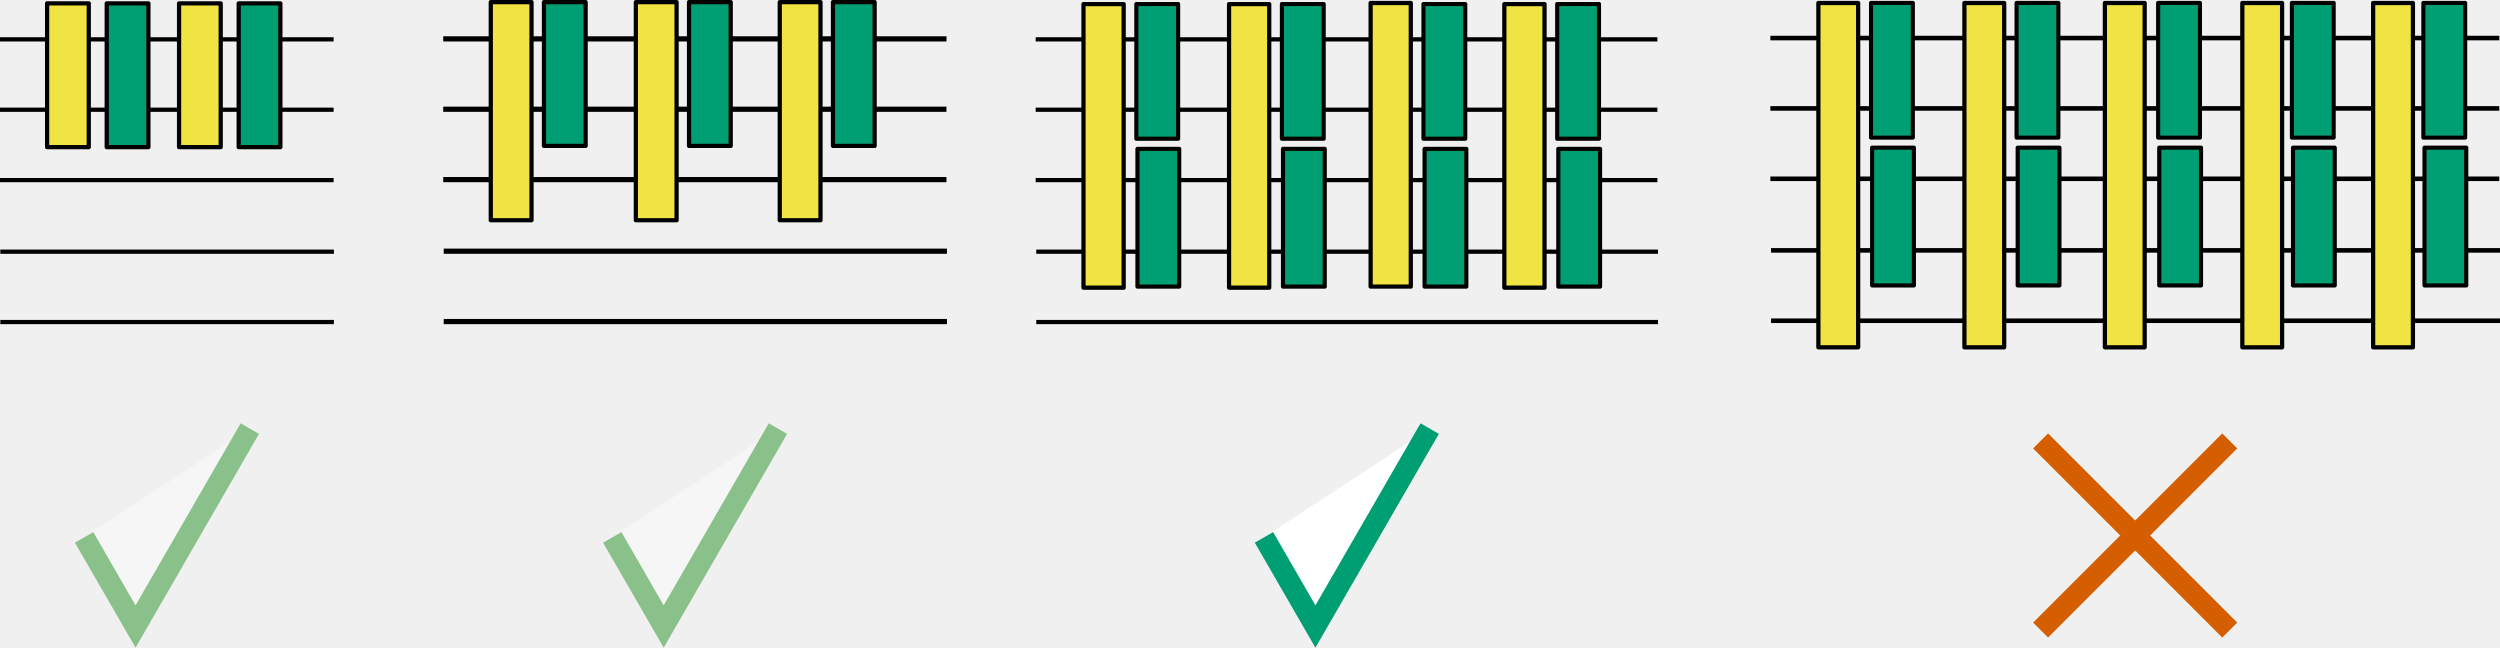
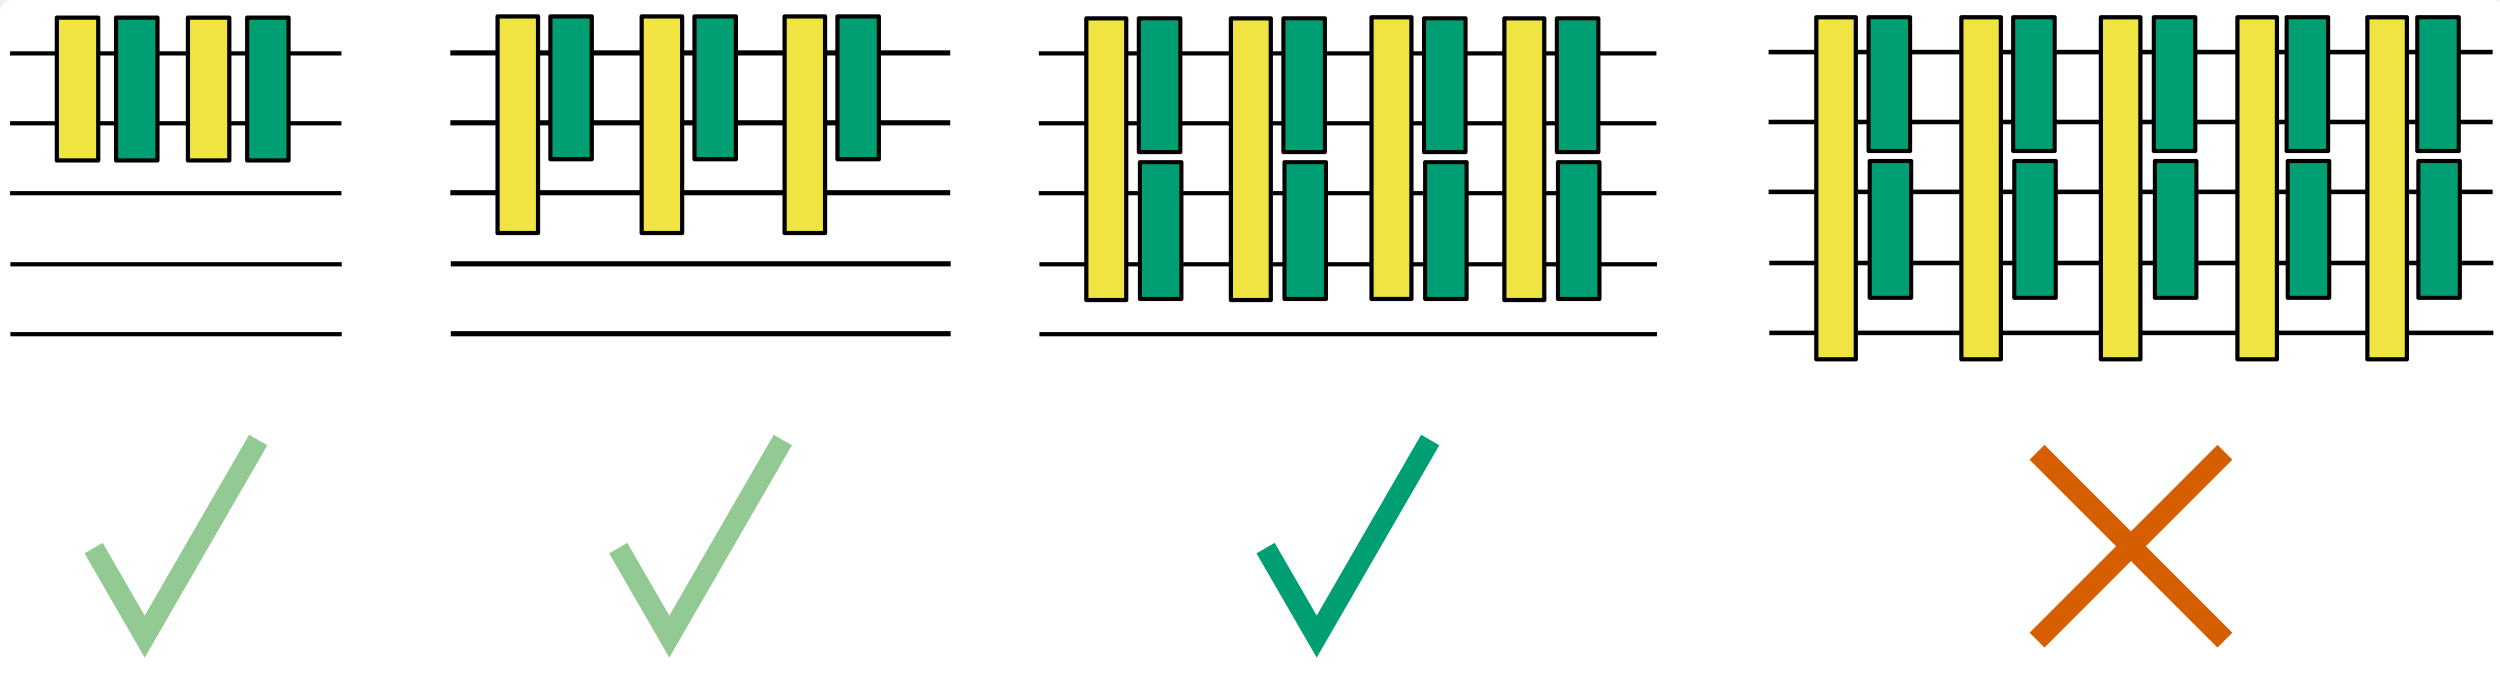
- <svg xmlns="http://www.w3.org/2000/svg" id="svg1127" version="1.1" viewBox="0 0 156.301 40.492" height="40.492mm" width="156.301mm">
+ <svg xmlns="http://www.w3.org/2000/svg" id="svg1127" version="1.1" viewBox="0 0 157.352 43.629" height="43.629mm" width="157.352mm">
  <defs id="defs1121" />
-   <g transform="translate(-20.34349,-61.09132)" id="layer1">
+   <g transform="translate(-19.71012,-60.19146)" id="layer1">
+     <rect style="opacity:1;fill:#ffffff;fill-opacity:1;stroke:#ffffff;stroke-width:1.59;stroke-linejoin:round;stroke-miterlimit:4;stroke-dasharray:none;stroke-opacity:1" id="rect1772" width="156.163" height="45.113" x="20.505" y="60.986" />
    <g transform="translate(0,0.01133953)" id="g2507">
      <path d="M 20.343,63.541 H 41.2" style="fill:none;stroke:#000000;stroke-width:0.265;stroke-linecap:butt;stroke-linejoin:miter;stroke-miterlimit:4;stroke-dasharray:none;stroke-opacity:1" id="path927-3-0-4" />
      <path d="M 20.344,67.94 H 41.2" style="fill:none;stroke:#000000;stroke-width:0.265;stroke-linecap:butt;stroke-linejoin:miter;stroke-miterlimit:4;stroke-dasharray:none;stroke-opacity:1" id="path957-6-3-6" />
      <path d="M 20.344,72.34 H 41.2" style="fill:none;stroke:#000000;stroke-width:0.265;stroke-linecap:butt;stroke-linejoin:miter;stroke-miterlimit:4;stroke-dasharray:none;stroke-opacity:1" id="path959-7-61-9" />
      <path id="path927-3-0-4-3" style="fill:none;stroke:#000000;stroke-width:0.265;stroke-linecap:butt;stroke-linejoin:miter;stroke-miterlimit:4;stroke-dasharray:none;stroke-opacity:1" d="M 20.363,76.815 H 41.22" />
      <path id="path957-6-3-6-6" style="fill:none;stroke:#000000;stroke-width:0.265;stroke-linecap:butt;stroke-linejoin:miter;stroke-miterlimit:4;stroke-dasharray:none;stroke-opacity:1" d="M 20.364,81.214 H 41.22" />
      <rect y="61.29" x="31.538" height="8.989" width="2.605" id="rect1924-3" style="opacity:1;fill:#f0e442;fill-opacity:1;stroke:#000000;stroke-width:0.265;stroke-linejoin:round" />
      <rect style="fill:#009e73;fill-opacity:1;stroke:#000000;stroke-width:0.265;stroke-linejoin:round" id="rect1924-3-6" width="2.605" height="8.989" x="35.267" y="61.29" />
      <rect style="opacity:1;fill:#f0e442;fill-opacity:1;stroke:#000000;stroke-width:0.265;stroke-linejoin:round" id="rect1924-3-9" width="2.605" height="8.989" x="23.288" y="61.29" />
      <rect y="61.29" x="27.016" height="8.989" width="2.605" id="rect1924-3-6-1" style="fill:#009e73;fill-opacity:1;stroke:#000000;stroke-width:0.265;stroke-linejoin:round" />
    </g>
    <g transform="translate(-2.645833,-0.1169683)" id="g2520">
      <path id="path927-3-0-4-2" style="fill:none;stroke:#000000;stroke-width:0.325;stroke-linecap:butt;stroke-linejoin:miter;stroke-miterlimit:4;stroke-dasharray:none;stroke-opacity:1" d="M 50.7,63.639 H 82.164" />
      <path id="path957-6-3-6-7" style="fill:none;stroke:#000000;stroke-width:0.325;stroke-linecap:butt;stroke-linejoin:miter;stroke-miterlimit:4;stroke-dasharray:none;stroke-opacity:1" d="M 50.7,68.038 H 82.163" />
      <path id="path959-7-61-9-0" style="fill:none;stroke:#000000;stroke-width:0.325;stroke-linecap:butt;stroke-linejoin:miter;stroke-miterlimit:4;stroke-dasharray:none;stroke-opacity:1" d="M 50.7,72.438 H 82.163" />
      <path d="M 50.73,76.913 H 82.194" style="fill:none;stroke:#000000;stroke-width:0.325;stroke-linecap:butt;stroke-linejoin:miter;stroke-miterlimit:4;stroke-dasharray:none;stroke-opacity:1" id="path927-3-0-4-3-9" />
      <path d="M 50.73,81.313 H 82.194" style="fill:none;stroke:#000000;stroke-width:0.325;stroke-linecap:butt;stroke-linejoin:miter;stroke-miterlimit:4;stroke-dasharray:none;stroke-opacity:1" id="path957-6-3-6-6-3" />
      <rect style="fill:#009e73;fill-opacity:1;stroke:#000000;stroke-width:0.265;stroke-linejoin:round" id="rect1924-3-0" width="2.605" height="8.989" x="56.998" y="61.341" />
      <rect y="61.341" x="53.673" height="13.636" width="2.547" id="rect1924-3-9-6" style="fill:#f0e442;fill-opacity:1;stroke:#000000;stroke-width:0.265;stroke-linejoin:round;stroke-miterlimit:4;stroke-dasharray:none" />
      <rect y="61.341" x="66.068" height="8.989" width="2.605" id="rect1924-3-0-7" style="fill:#009e73;fill-opacity:1;stroke:#000000;stroke-width:0.265;stroke-linejoin:round" />
      <rect style="fill:#f0e442;fill-opacity:1;stroke:#000000;stroke-width:0.265;stroke-linejoin:round;stroke-miterlimit:4;stroke-dasharray:none" id="rect1924-3-9-6-9" width="2.547" height="13.636" x="62.743" y="61.341" />
      <rect style="fill:#009e73;fill-opacity:1;stroke:#000000;stroke-width:0.265;stroke-linejoin:round" id="rect1924-3-0-7-2" width="2.605" height="8.989" x="75.066" y="61.341" />
      <rect y="61.341" x="71.74" height="13.636" width="2.547" id="rect1924-3-9-6-9-0" style="fill:#f0e442;fill-opacity:1;stroke:#000000;stroke-width:0.265;stroke-linejoin:round;stroke-miterlimit:4;stroke-dasharray:none" />
    </g>
    <g transform="translate(-6.35,-0.09667431)" id="g2539">
      <path d="M 91.444,63.649 H 130.315" style="fill:none;stroke:#000000;stroke-width:0.265;stroke-linecap:butt;stroke-linejoin:miter;stroke-miterlimit:4;stroke-dasharray:none;stroke-opacity:1" id="path927-3-0-4-2-2" />
      <path d="M 91.444,68.048 H 130.314" style="fill:none;stroke:#000000;stroke-width:0.265;stroke-linecap:butt;stroke-linejoin:miter;stroke-miterlimit:4;stroke-dasharray:none;stroke-opacity:1" id="path957-6-3-6-7-3" />
      <path d="M 91.444,72.448 H 130.314" style="fill:none;stroke:#000000;stroke-width:0.265;stroke-linecap:butt;stroke-linejoin:miter;stroke-miterlimit:4;stroke-dasharray:none;stroke-opacity:1" id="path959-7-61-9-0-7" />
      <path id="path927-3-0-4-3-9-5" style="fill:none;stroke:#000000;stroke-width:0.265;stroke-linecap:butt;stroke-linejoin:miter;stroke-miterlimit:4;stroke-dasharray:none;stroke-opacity:1" d="M 91.481,76.923 H 130.352" />
      <path id="path957-6-3-6-6-3-9" style="fill:none;stroke:#000000;stroke-width:0.265;stroke-linecap:butt;stroke-linejoin:miter;stroke-miterlimit:4;stroke-dasharray:none;stroke-opacity:1" d="m 91.481,81.322 h 38.87" />
      <rect y="61.44" x="97.738" height="8.422" width="2.613" id="rect1924-3-0-2" style="fill:#009e73;fill-opacity:1;stroke:#000000;stroke-width:0.257;stroke-linejoin:round" />
      <rect style="fill:#f0e442;fill-opacity:1;stroke:#000000;stroke-width:0.265;stroke-linejoin:round;stroke-miterlimit:4;stroke-dasharray:none" id="rect1924-3-9-6-2" width="2.512" height="17.73" x="94.434" y="61.444" />
      <rect style="fill:#009e73;fill-opacity:1;stroke:#000000;stroke-width:0.259;stroke-linejoin:round" id="rect1924-3-0-2-6" width="2.61" height="8.613" x="97.808" y="70.495" />
      <rect style="fill:#009e73;fill-opacity:1;stroke:#000000;stroke-width:0.257;stroke-linejoin:round" id="rect1924-3-0-2-1" width="2.613" height="8.422" x="106.838" y="61.44" />
      <rect y="61.444" x="103.534" height="17.73" width="2.512" id="rect1924-3-9-6-2-2" style="fill:#f0e442;fill-opacity:1;stroke:#000000;stroke-width:0.265;stroke-linejoin:round;stroke-miterlimit:4;stroke-dasharray:none" />
      <rect y="70.495" x="106.907" height="8.613" width="2.61" id="rect1924-3-0-2-6-9" style="fill:#009e73;fill-opacity:1;stroke:#000000;stroke-width:0.259;stroke-linejoin:round" />
      <rect style="fill:#009e73;fill-opacity:1;stroke:#000000;stroke-width:0.257;stroke-linejoin:round" id="rect1924-3-0-2-3" width="2.613" height="8.422" x="115.689" y="61.44" />
      <rect y="61.375" x="112.385" height="17.73" width="2.512" id="rect1924-3-9-6-2-1" style="fill:#f0e442;fill-opacity:1;stroke:#000000;stroke-width:0.265;stroke-linejoin:round;stroke-miterlimit:4;stroke-dasharray:none" />
      <rect y="70.495" x="115.759" height="8.613" width="2.61" id="rect1924-3-0-2-6-94" style="fill:#009e73;fill-opacity:1;stroke:#000000;stroke-width:0.259;stroke-linejoin:round" />
      <rect y="61.44" x="124.05" height="8.422" width="2.613" id="rect1924-3-0-2-3-7" style="fill:#009e73;fill-opacity:1;stroke:#000000;stroke-width:0.257;stroke-linejoin:round" />
      <rect style="fill:#f0e442;fill-opacity:1;stroke:#000000;stroke-width:0.265;stroke-linejoin:round;stroke-miterlimit:4;stroke-dasharray:none" id="rect1924-3-9-6-2-1-8" width="2.512" height="17.73" x="120.746" y="61.444" />
      <rect style="fill:#009e73;fill-opacity:1;stroke:#000000;stroke-width:0.259;stroke-linejoin:round" id="rect1924-3-0-2-6-94-4" width="2.61" height="8.613" x="124.12" y="70.495" />
    </g>
    <g transform="translate(-4.7625,-0.2749466)" id="g2561">
      <path id="path927-3-0-4-2-2-5" style="fill:none;stroke:#000000;stroke-width:0.286;stroke-linecap:butt;stroke-linejoin:miter;stroke-miterlimit:4;stroke-dasharray:none;stroke-opacity:1" d="m 135.789,63.745 h 45.574" />
      <path id="path957-6-3-6-7-3-0" style="fill:none;stroke:#000000;stroke-width:0.286;stroke-linecap:butt;stroke-linejoin:miter;stroke-miterlimit:4;stroke-dasharray:none;stroke-opacity:1" d="m 135.789,68.145 h 45.573" />
      <path id="path959-7-61-9-0-7-3" style="fill:none;stroke:#000000;stroke-width:0.286;stroke-linecap:butt;stroke-linejoin:miter;stroke-miterlimit:4;stroke-dasharray:none;stroke-opacity:1" d="m 135.789,72.544 h 45.573" />
      <path d="m 135.832,77.02 h 45.574" style="fill:none;stroke:#000000;stroke-width:0.286;stroke-linecap:butt;stroke-linejoin:miter;stroke-miterlimit:4;stroke-dasharray:none;stroke-opacity:1" id="path927-3-0-4-3-9-5-6" />
      <path d="m 135.833,81.419 h 45.573" style="fill:none;stroke:#000000;stroke-width:0.286;stroke-linecap:butt;stroke-linejoin:miter;stroke-miterlimit:4;stroke-dasharray:none;stroke-opacity:1" id="path957-6-3-6-6-3-9-1" />
      <rect style="fill:#009e73;fill-opacity:1;stroke:#000000;stroke-width:0.257;stroke-linejoin:round" id="rect1924-3-0-2-0" width="2.613" height="8.422" x="142.083" y="61.549" />
      <rect y="61.553" x="138.792" height="21.528" width="2.487" id="rect1924-3-9-6-2-6" style="fill:#f0e442;fill-opacity:1;stroke:#000000;stroke-width:0.265;stroke-linejoin:round;stroke-miterlimit:4;stroke-dasharray:none" />
      <rect y="70.599" x="142.153" height="8.613" width="2.61" id="rect1924-3-0-2-6-3" style="fill:#009e73;fill-opacity:1;stroke:#000000;stroke-width:0.259;stroke-linejoin:round" />
      <rect y="61.549" x="151.183" height="8.422" width="2.613" id="rect1924-3-0-2-1-2" style="fill:#009e73;fill-opacity:1;stroke:#000000;stroke-width:0.257;stroke-linejoin:round" />
      <rect style="fill:#009e73;fill-opacity:1;stroke:#000000;stroke-width:0.259;stroke-linejoin:round" id="rect1924-3-0-2-6-9-6" width="2.61" height="8.613" x="151.253" y="70.599" />
      <rect y="61.549" x="160.034" height="8.422" width="2.613" id="rect1924-3-0-2-3-1" style="fill:#009e73;fill-opacity:1;stroke:#000000;stroke-width:0.257;stroke-linejoin:round" />
      <rect style="fill:#009e73;fill-opacity:1;stroke:#000000;stroke-width:0.259;stroke-linejoin:round" id="rect1924-3-0-2-6-94-5" width="2.61" height="8.613" x="160.104" y="70.599" />
      <rect style="fill:#009e73;fill-opacity:1;stroke:#000000;stroke-width:0.257;stroke-linejoin:round" id="rect1924-3-0-2-3-7-4" width="2.613" height="8.422" x="168.395" y="61.549" />
      <rect y="70.599" x="168.465" height="8.613" width="2.61" id="rect1924-3-0-2-6-94-4-6" style="fill:#009e73;fill-opacity:1;stroke:#000000;stroke-width:0.259;stroke-linejoin:round" />
      <rect y="61.549" x="176.617" height="8.422" width="2.613" id="rect1924-3-0-2-3-7-4-5" style="fill:#009e73;fill-opacity:1;stroke:#000000;stroke-width:0.257;stroke-linejoin:round" />
      <rect style="fill:#009e73;fill-opacity:1;stroke:#000000;stroke-width:0.259;stroke-linejoin:round" id="rect1924-3-0-2-6-94-4-6-9" width="2.61" height="8.613" x="176.687" y="70.599" />
      <rect style="fill:#f0e442;fill-opacity:1;stroke:#000000;stroke-width:0.265;stroke-linejoin:round;stroke-miterlimit:4;stroke-dasharray:none" id="rect1924-3-9-6-2-6-3" width="2.487" height="21.528" x="147.922" y="61.553" />
      <rect style="fill:#f0e442;fill-opacity:1;stroke:#000000;stroke-width:0.265;stroke-linejoin:round;stroke-miterlimit:4;stroke-dasharray:none" id="rect1924-3-9-6-2-6-7" width="2.487" height="21.528" x="156.704" y="61.553" />
      <rect style="fill:#f0e442;fill-opacity:1;stroke:#000000;stroke-width:0.265;stroke-linejoin:round;stroke-miterlimit:4;stroke-dasharray:none" id="rect1924-3-9-6-2-6-4" width="2.487" height="21.528" x="165.297" y="61.553" />
      <rect style="fill:#f0e442;fill-opacity:1;stroke:#000000;stroke-width:0.265;stroke-linejoin:round;stroke-miterlimit:4;stroke-dasharray:none" id="rect1924-3-9-6-2-6-5" width="2.487" height="21.528" x="173.476" y="61.553" />
    </g>
    <path id="path2565" d="m 25.601,94.688 3.217,5.573 7.144,-12.374" style="opacity:0.422;fill:#ffffff;stroke:#008000;stroke-width:1.323;stroke-linecap:butt;stroke-linejoin:miter;stroke-miterlimit:4;stroke-dasharray:none;stroke-opacity:1" />
    <path style="opacity:0.422;fill:#ffffff;stroke:#008000;stroke-width:1.323;stroke-linecap:butt;stroke-linejoin:miter;stroke-miterlimit:4;stroke-dasharray:none;stroke-opacity:1" d="m 58.62,94.688 3.217,5.573 7.144,-12.374" id="path2565-2" />
    <path style="fill:#ffffff;stroke:#009e73;stroke-width:1.323;stroke-linecap:butt;stroke-linejoin:miter;stroke-miterlimit:4;stroke-dasharray:none;stroke-opacity:1" d="m 99.367,94.688 3.217,5.573 7.144,-12.374" id="path2565-5" />
    <g transform="translate(-0.3790202,-8.995834)" id="g2609">
      <path style="fill:none;stroke:#d55e00;stroke-width:1.323;stroke-linecap:butt;stroke-linejoin:miter;stroke-miterlimit:4;stroke-dasharray:none;stroke-opacity:1" d="m 148.301,97.653 11.826,11.826" id="path2590" />
      <path id="path2590-4" d="M 160.127,97.653 148.301,109.478" style="fill:none;stroke:#d55e00;stroke-width:1.323;stroke-linecap:butt;stroke-linejoin:miter;stroke-miterlimit:4;stroke-dasharray:none;stroke-opacity:1" />
    </g>
  </g>
</svg>
